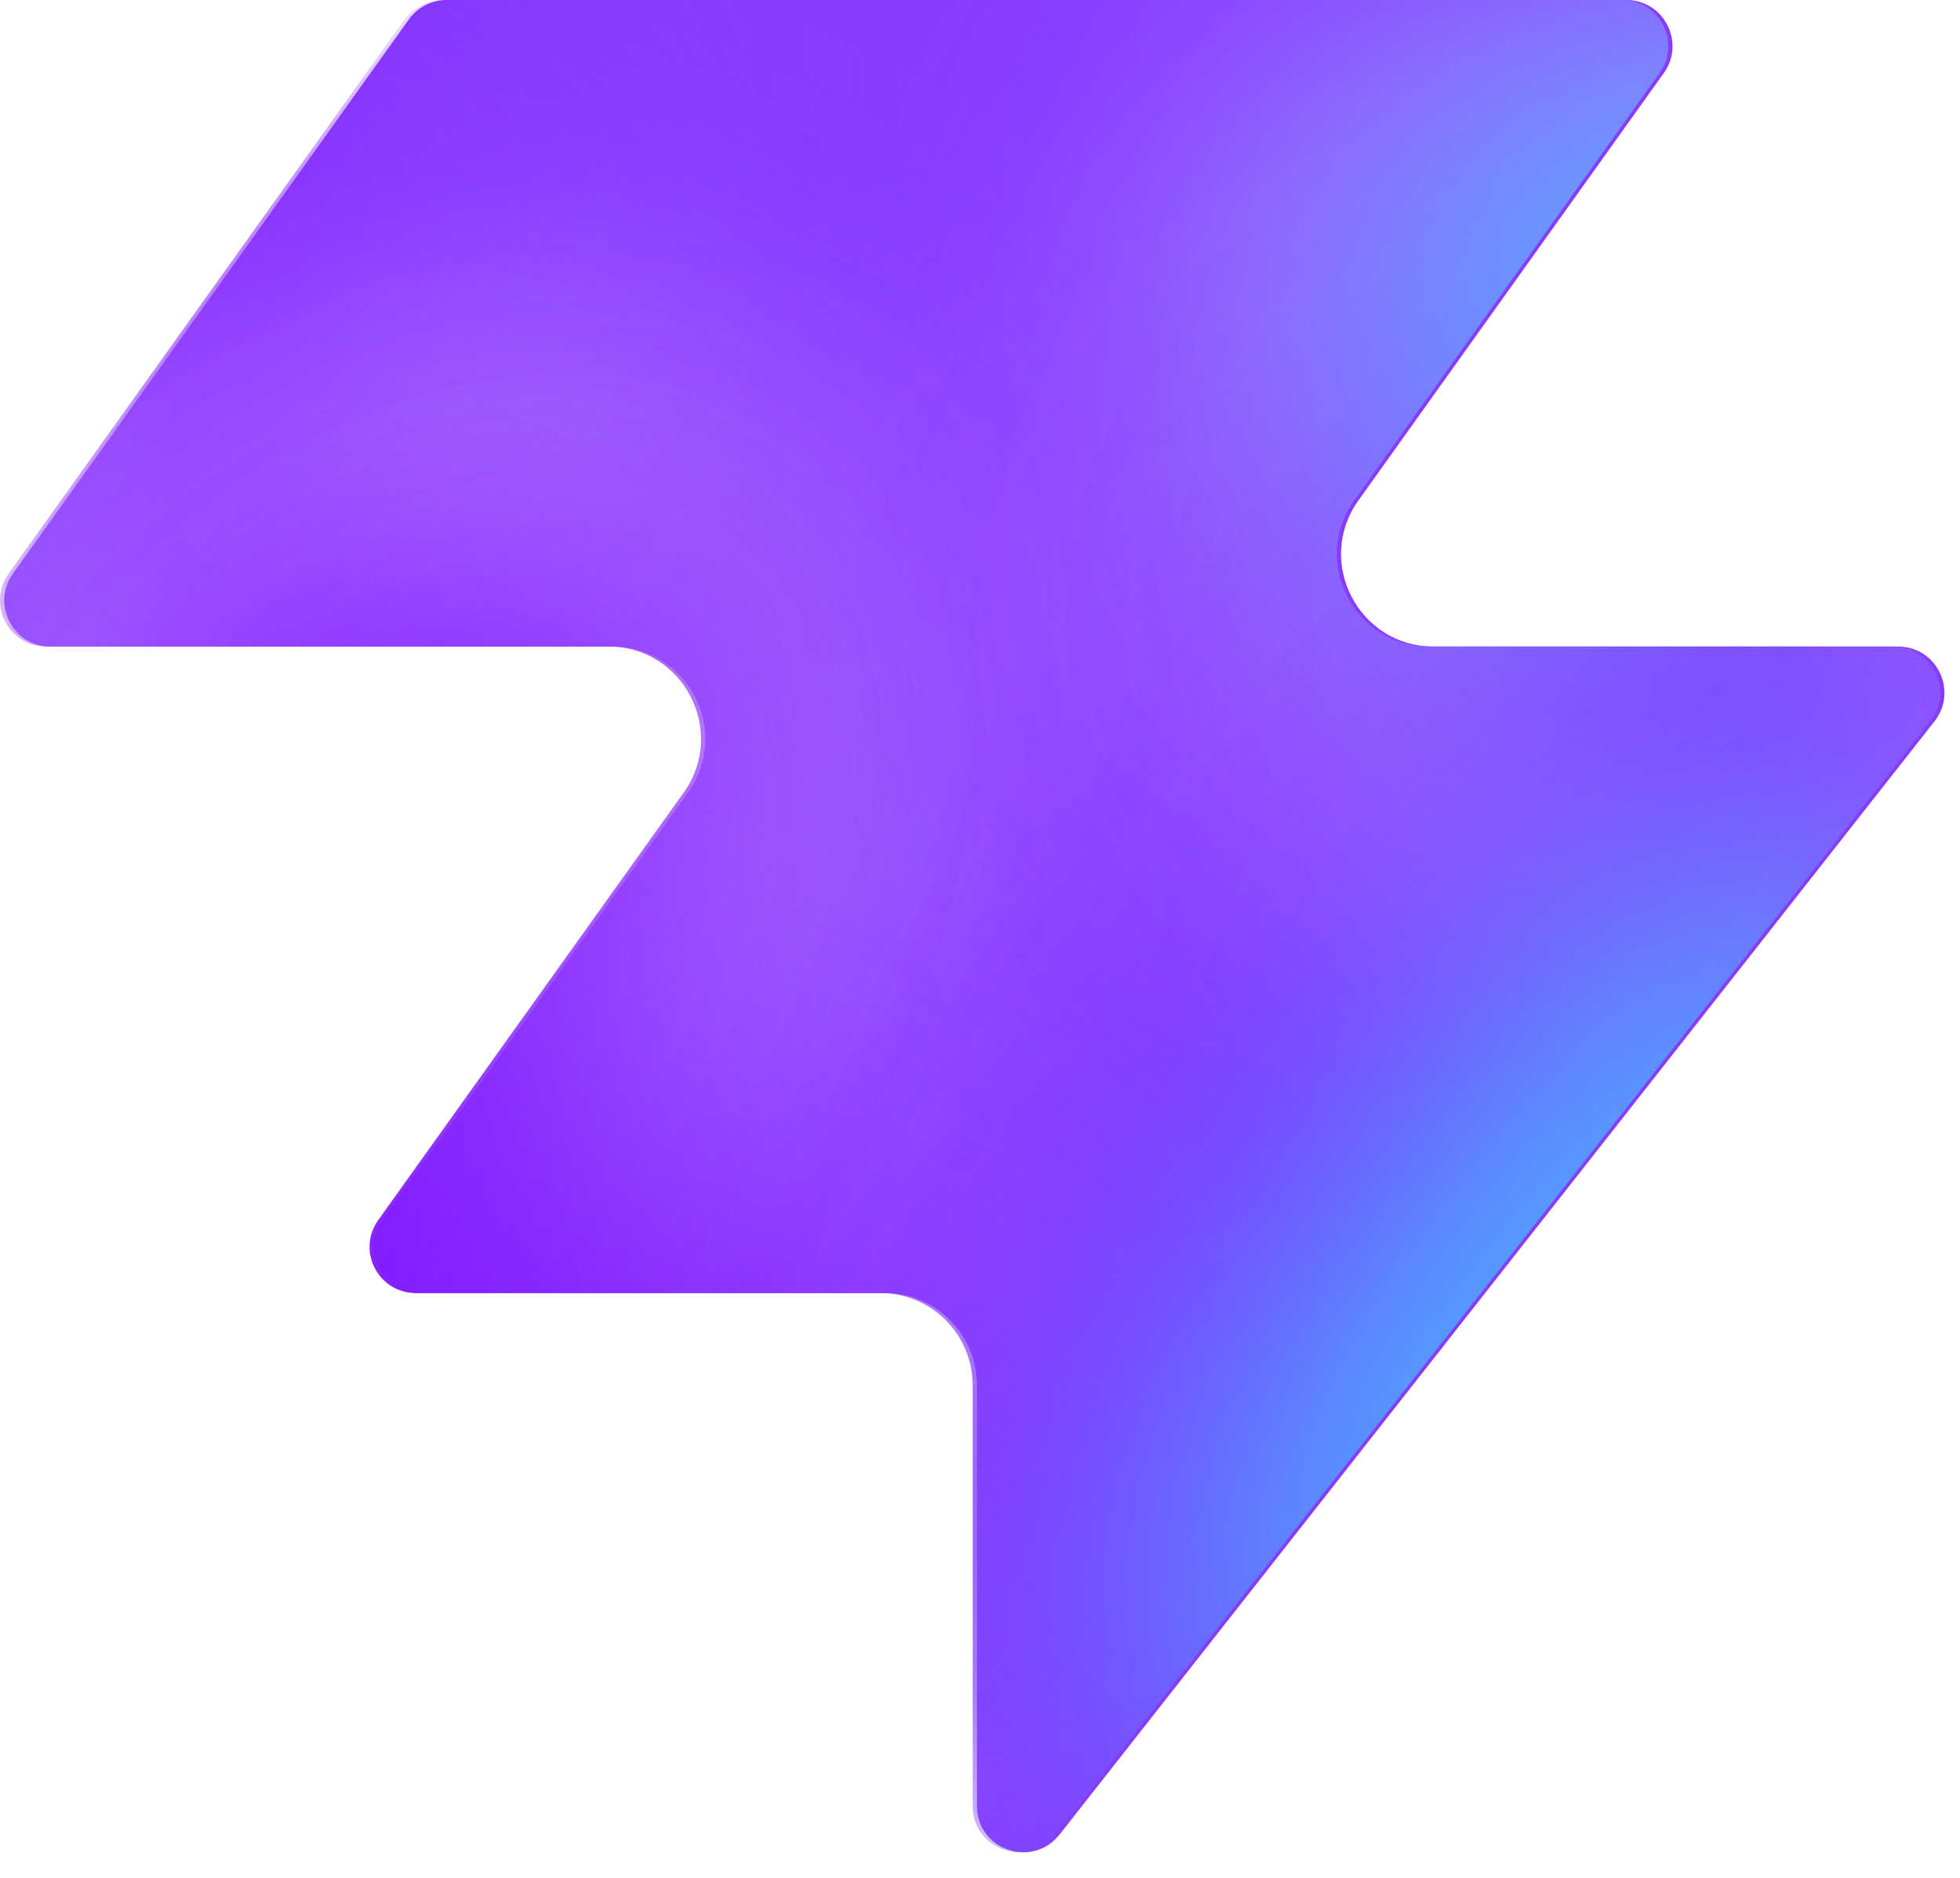
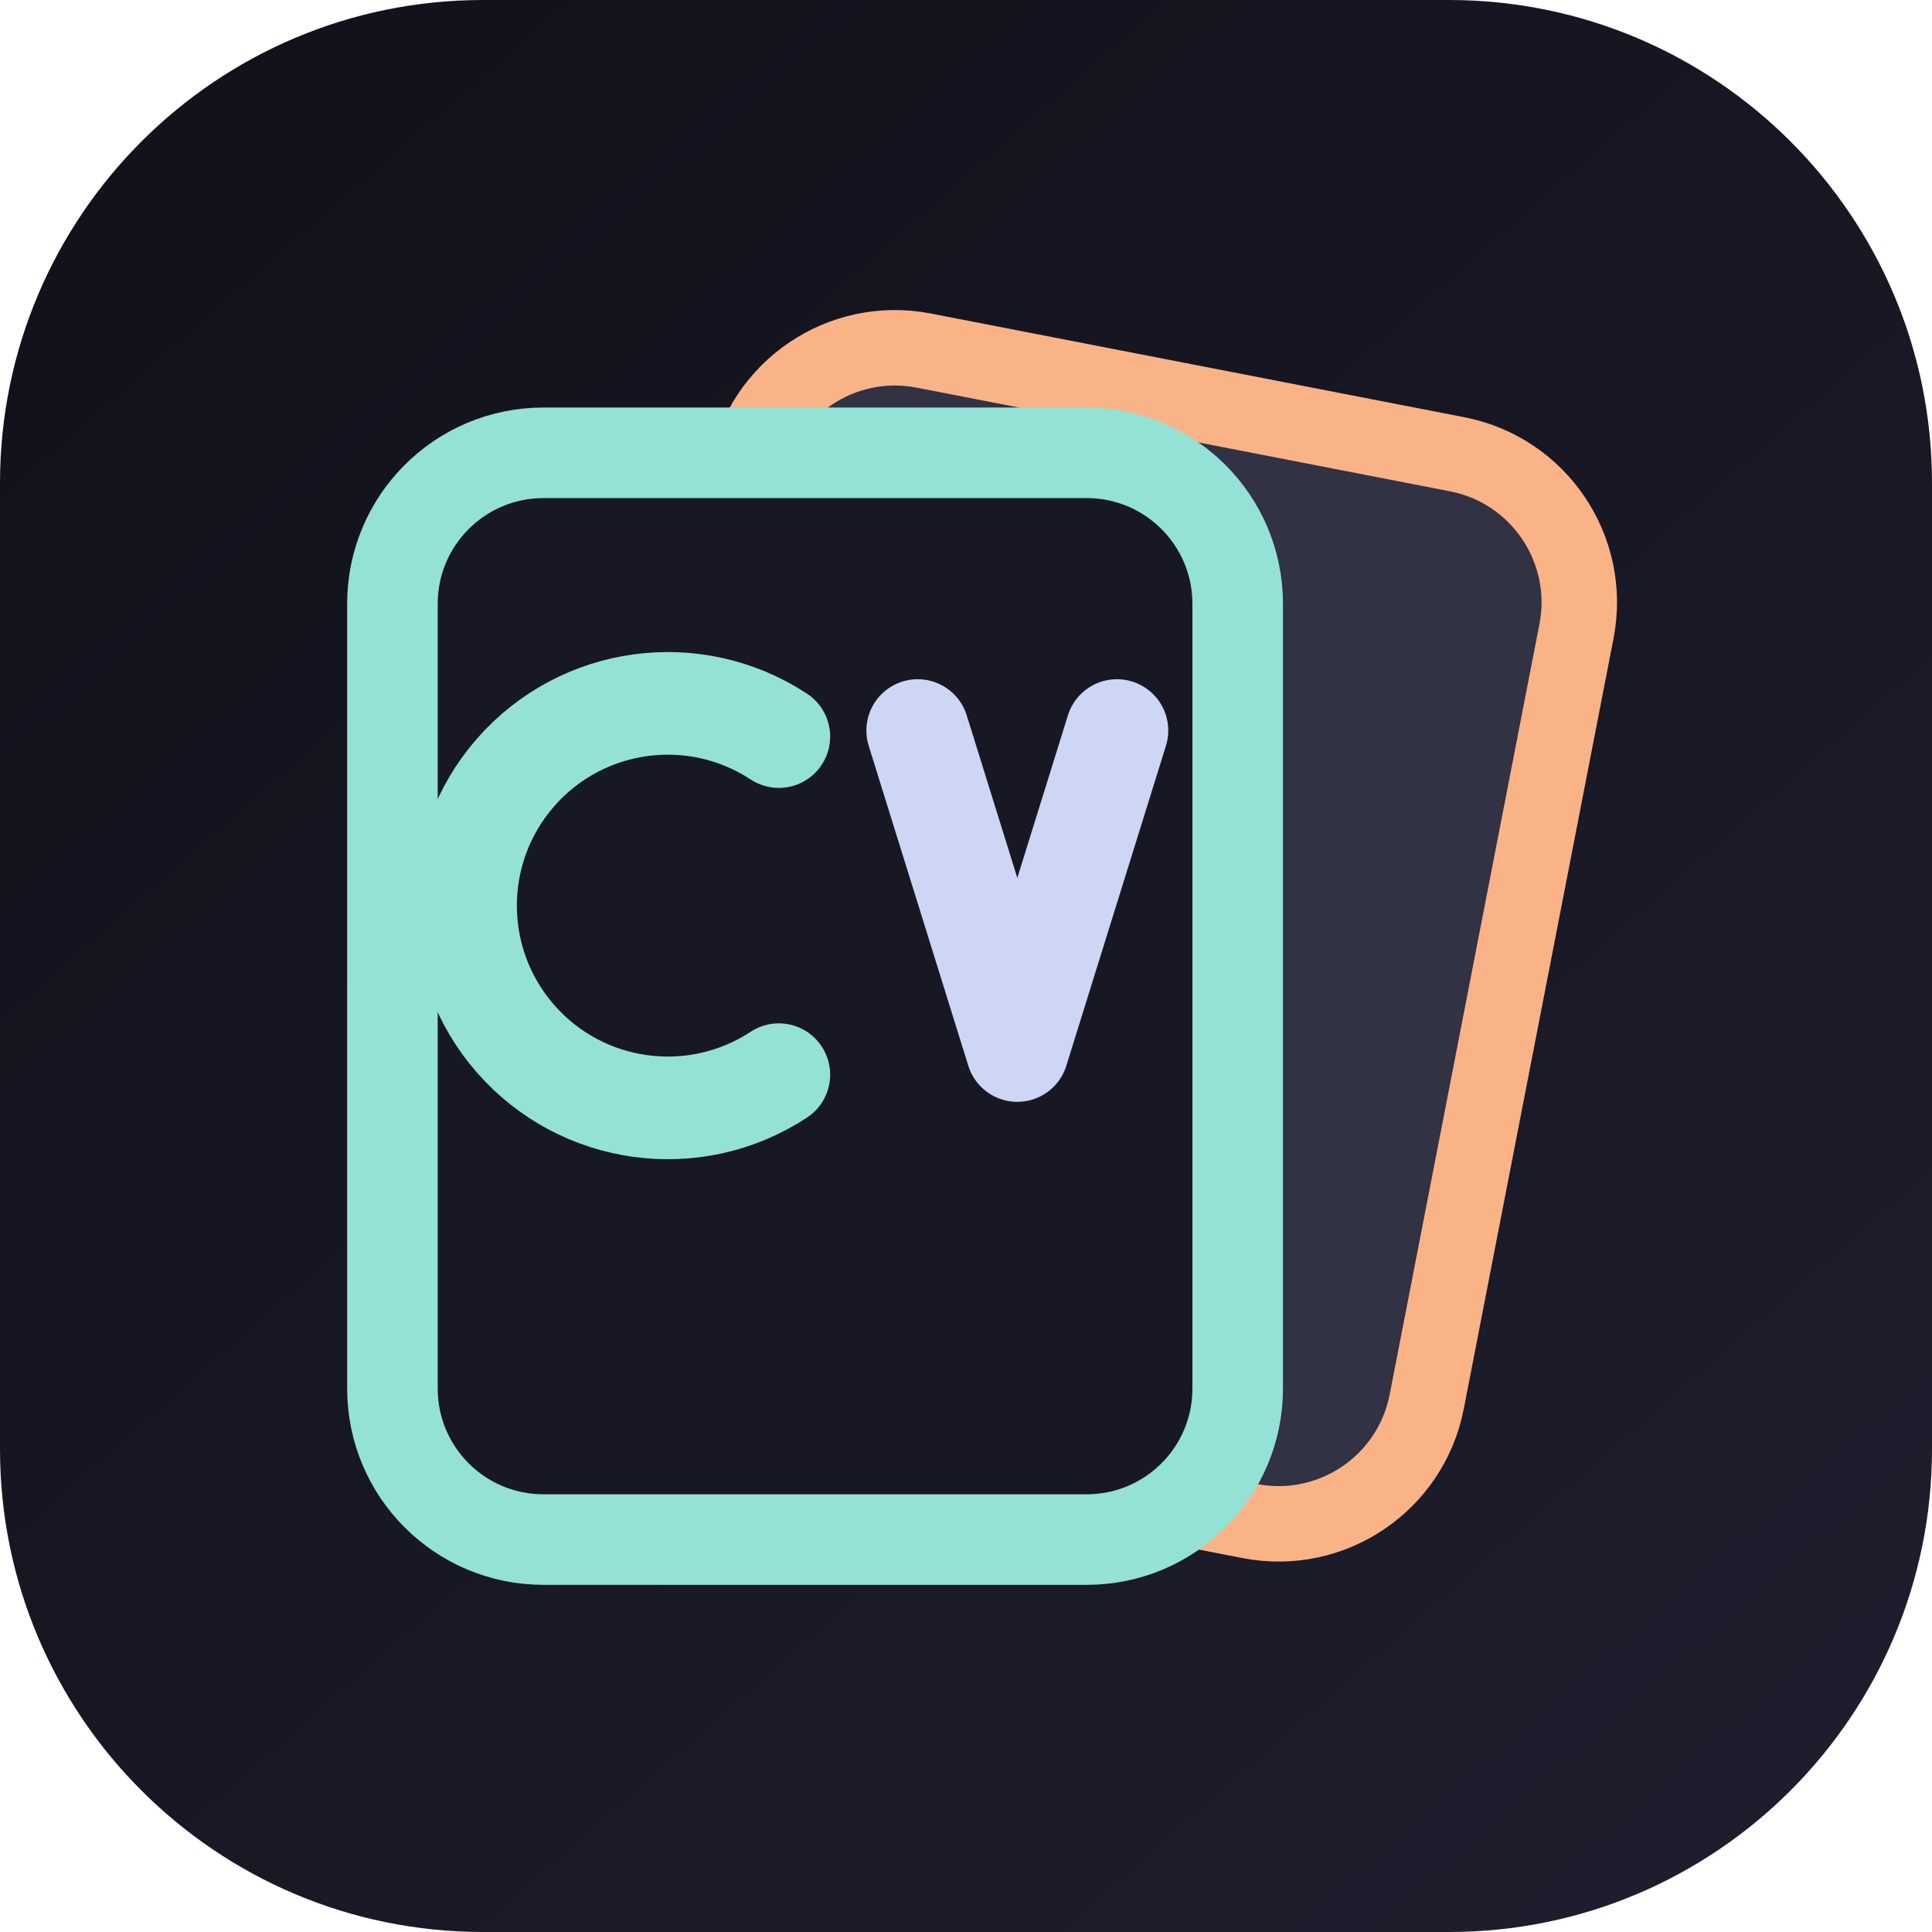
- <svg xmlns="http://www.w3.org/2000/svg" width="48" height="46" fill="none" viewBox="0 0 48 46">
-   <path fill="#863bff" d="M25.946 44.938c-.664.845-2.021.375-2.021-.698V33.937a2.26 2.26 0 0 0-2.262-2.262H10.287c-.92 0-1.456-1.04-.92-1.788l7.48-10.471c1.07-1.497 0-3.578-1.842-3.578H1.237c-.92 0-1.456-1.04-.92-1.788L10.013.474c.214-.297.556-.474.92-.474h28.894c.92 0 1.456 1.04.92 1.788l-7.48 10.471c-1.07 1.498 0 3.579 1.842 3.579h11.377c.943 0 1.473 1.088.89 1.83L25.947 44.94z" style="fill:#863bff;fill:color(display-p3 .525 .23 1);fill-opacity:1" />
-   <mask id="a" width="48" height="46" x="0" y="0" maskUnits="userSpaceOnUse" style="mask-type:alpha">
-     <path fill="#000" d="M25.842 44.938c-.664.844-2.021.375-2.021-.698V33.937a2.26 2.26 0 0 0-2.262-2.262H10.183c-.92 0-1.456-1.04-.92-1.788l7.48-10.471c1.07-1.498 0-3.579-1.842-3.579H1.133c-.92 0-1.456-1.04-.92-1.787L9.91.473c.214-.297.556-.474.92-.474h28.894c.92 0 1.456 1.04.92 1.788l-7.48 10.471c-1.07 1.498 0 3.578 1.842 3.578h11.377c.943 0 1.473 1.088.89 1.832L25.843 44.94z" style="fill:#000;fill-opacity:1" />
-   </mask>
-   <g mask="url(#a)">
-     <g filter="url(#b)">
-       <ellipse cx="5.508" cy="14.704" fill="#ede6ff" rx="5.508" ry="14.704" style="fill:#ede6ff;fill:color(display-p3 .927 .903 1);fill-opacity:1" transform="matrix(.00324 1 1 -.00324 -4.47 31.516)" />
-     </g>
-     <g filter="url(#c)">
-       <ellipse cx="10.399" cy="29.851" fill="#ede6ff" rx="10.399" ry="29.851" style="fill:#ede6ff;fill:color(display-p3 .927 .903 1);fill-opacity:1" transform="matrix(.00324 1 1 -.00324 -39.328 7.883)" />
-     </g>
-     <g filter="url(#d)">
-       <ellipse cx="5.508" cy="30.487" fill="#7e14ff" rx="5.508" ry="30.487" style="fill:#7e14ff;fill:color(display-p3 .492 .077 1);fill-opacity:1" transform="rotate(89.814 -25.913 -14.639)scale(1 -1)" />
-     </g>
-     <g filter="url(#e)">
-       <ellipse cx="5.508" cy="30.599" fill="#7e14ff" rx="5.508" ry="30.599" style="fill:#7e14ff;fill:color(display-p3 .492 .077 1);fill-opacity:1" transform="rotate(89.814 -32.644 -3.334)scale(1 -1)" />
-     </g>
-     <g filter="url(#f)">
-       <ellipse cx="5.508" cy="30.599" fill="#7e14ff" rx="5.508" ry="30.599" style="fill:#7e14ff;fill:color(display-p3 .492 .077 1);fill-opacity:1" transform="matrix(.00324 1 1 -.00324 -34.34 30.47)" />
-     </g>
-     <g filter="url(#g)">
-       <ellipse cx="14.072" cy="22.078" fill="#ede6ff" rx="14.072" ry="22.078" style="fill:#ede6ff;fill:color(display-p3 .927 .903 1);fill-opacity:1" transform="rotate(93.35 24.506 48.493)scale(-1 1)" />
-     </g>
-     <g filter="url(#h)">
-       <ellipse cx="3.47" cy="21.501" fill="#7e14ff" rx="3.47" ry="21.501" style="fill:#7e14ff;fill:color(display-p3 .492 .077 1);fill-opacity:1" transform="rotate(89.009 28.708 47.59)scale(-1 1)" />
-     </g>
-     <g filter="url(#i)">
-       <ellipse cx="3.47" cy="21.501" fill="#7e14ff" rx="3.47" ry="21.501" style="fill:#7e14ff;fill:color(display-p3 .492 .077 1);fill-opacity:1" transform="rotate(89.009 28.708 47.59)scale(-1 1)" />
-     </g>
-     <g filter="url(#j)">
-       <ellipse cx=".387" cy="8.972" fill="#7e14ff" rx="4.407" ry="29.108" style="fill:#7e14ff;fill:color(display-p3 .492 .077 1);fill-opacity:1" transform="rotate(39.51 .387 8.972)" />
-     </g>
-     <g filter="url(#k)">
-       <ellipse cx="47.523" cy="-6.092" fill="#7e14ff" rx="4.407" ry="29.108" style="fill:#7e14ff;fill:color(display-p3 .492 .077 1);fill-opacity:1" transform="rotate(37.892 47.523 -6.092)" />
-     </g>
-     <g filter="url(#l)">
-       <ellipse cx="41.412" cy="6.333" fill="#47bfff" rx="5.971" ry="9.665" style="fill:#47bfff;fill:color(display-p3 .28 .748 1);fill-opacity:1" transform="rotate(37.892 41.412 6.333)" />
-     </g>
-     <g filter="url(#m)">
-       <ellipse cx="-1.879" cy="38.332" fill="#7e14ff" rx="4.407" ry="29.108" style="fill:#7e14ff;fill:color(display-p3 .492 .077 1);fill-opacity:1" transform="rotate(37.892 -1.88 38.332)" />
-     </g>
-     <g filter="url(#n)">
-       <ellipse cx="-1.879" cy="38.332" fill="#7e14ff" rx="4.407" ry="29.108" style="fill:#7e14ff;fill:color(display-p3 .492 .077 1);fill-opacity:1" transform="rotate(37.892 -1.88 38.332)" />
-     </g>
-     <g filter="url(#o)">
-       <ellipse cx="35.651" cy="29.907" fill="#7e14ff" rx="4.407" ry="29.108" style="fill:#7e14ff;fill:color(display-p3 .492 .077 1);fill-opacity:1" transform="rotate(37.892 35.651 29.907)" />
-     </g>
-     <g filter="url(#p)">
-       <ellipse cx="38.418" cy="32.4" fill="#47bfff" rx="5.971" ry="15.297" style="fill:#47bfff;fill:color(display-p3 .28 .748 1);fill-opacity:1" transform="rotate(37.892 38.418 32.4)" />
-     </g>
-   </g>
+ <svg xmlns="http://www.w3.org/2000/svg" viewBox="0 0 32 32" role="img" aria-label="Chad Vocab">
  <defs>
-     <filter id="b" width="60.045" height="41.654" x="-19.77" y="16.149" color-interpolation-filters="sRGB" filterUnits="userSpaceOnUse">
-       <feFlood flood-opacity="0" result="BackgroundImageFix" />
-       <feBlend in="SourceGraphic" in2="BackgroundImageFix" result="shape" />
-       <feGaussianBlur result="effect1_foregroundBlur_2002_17158" stdDeviation="7.659" />
-     </filter>
-     <filter id="c" width="90.34" height="51.437" x="-54.613" y="-7.533" color-interpolation-filters="sRGB" filterUnits="userSpaceOnUse">
-       <feFlood flood-opacity="0" result="BackgroundImageFix" />
-       <feBlend in="SourceGraphic" in2="BackgroundImageFix" result="shape" />
-       <feGaussianBlur result="effect1_foregroundBlur_2002_17158" stdDeviation="7.659" />
-     </filter>
-     <filter id="d" width="79.355" height="29.4" x="-49.64" y="2.03" color-interpolation-filters="sRGB" filterUnits="userSpaceOnUse">
-       <feFlood flood-opacity="0" result="BackgroundImageFix" />
-       <feBlend in="SourceGraphic" in2="BackgroundImageFix" result="shape" />
-       <feGaussianBlur result="effect1_foregroundBlur_2002_17158" stdDeviation="4.596" />
-     </filter>
-     <filter id="e" width="79.579" height="29.4" x="-45.045" y="20.029" color-interpolation-filters="sRGB" filterUnits="userSpaceOnUse">
-       <feFlood flood-opacity="0" result="BackgroundImageFix" />
-       <feBlend in="SourceGraphic" in2="BackgroundImageFix" result="shape" />
-       <feGaussianBlur result="effect1_foregroundBlur_2002_17158" stdDeviation="4.596" />
-     </filter>
-     <filter id="f" width="79.579" height="29.4" x="-43.513" y="21.178" color-interpolation-filters="sRGB" filterUnits="userSpaceOnUse">
-       <feFlood flood-opacity="0" result="BackgroundImageFix" />
-       <feBlend in="SourceGraphic" in2="BackgroundImageFix" result="shape" />
-       <feGaussianBlur result="effect1_foregroundBlur_2002_17158" stdDeviation="4.596" />
-     </filter>
-     <filter id="g" width="74.749" height="58.852" x="15.756" y="-17.901" color-interpolation-filters="sRGB" filterUnits="userSpaceOnUse">
-       <feFlood flood-opacity="0" result="BackgroundImageFix" />
-       <feBlend in="SourceGraphic" in2="BackgroundImageFix" result="shape" />
-       <feGaussianBlur result="effect1_foregroundBlur_2002_17158" stdDeviation="7.659" />
-     </filter>
-     <filter id="h" width="61.377" height="25.362" x="23.548" y="2.284" color-interpolation-filters="sRGB" filterUnits="userSpaceOnUse">
-       <feFlood flood-opacity="0" result="BackgroundImageFix" />
-       <feBlend in="SourceGraphic" in2="BackgroundImageFix" result="shape" />
-       <feGaussianBlur result="effect1_foregroundBlur_2002_17158" stdDeviation="4.596" />
-     </filter>
-     <filter id="i" width="61.377" height="25.362" x="23.548" y="2.284" color-interpolation-filters="sRGB" filterUnits="userSpaceOnUse">
-       <feFlood flood-opacity="0" result="BackgroundImageFix" />
-       <feBlend in="SourceGraphic" in2="BackgroundImageFix" result="shape" />
-       <feGaussianBlur result="effect1_foregroundBlur_2002_17158" stdDeviation="4.596" />
-     </filter>
-     <filter id="j" width="56.045" height="63.649" x="-27.636" y="-22.853" color-interpolation-filters="sRGB" filterUnits="userSpaceOnUse">
-       <feFlood flood-opacity="0" result="BackgroundImageFix" />
-       <feBlend in="SourceGraphic" in2="BackgroundImageFix" result="shape" />
-       <feGaussianBlur result="effect1_foregroundBlur_2002_17158" stdDeviation="4.596" />
-     </filter>
-     <filter id="k" width="54.814" height="64.646" x="20.116" y="-38.415" color-interpolation-filters="sRGB" filterUnits="userSpaceOnUse">
-       <feFlood flood-opacity="0" result="BackgroundImageFix" />
-       <feBlend in="SourceGraphic" in2="BackgroundImageFix" result="shape" />
-       <feGaussianBlur result="effect1_foregroundBlur_2002_17158" stdDeviation="4.596" />
-     </filter>
-     <filter id="l" width="33.541" height="35.313" x="24.641" y="-11.323" color-interpolation-filters="sRGB" filterUnits="userSpaceOnUse">
-       <feFlood flood-opacity="0" result="BackgroundImageFix" />
-       <feBlend in="SourceGraphic" in2="BackgroundImageFix" result="shape" />
-       <feGaussianBlur result="effect1_foregroundBlur_2002_17158" stdDeviation="4.596" />
-     </filter>
-     <filter id="m" width="54.814" height="64.646" x="-29.286" y="6.009" color-interpolation-filters="sRGB" filterUnits="userSpaceOnUse">
-       <feFlood flood-opacity="0" result="BackgroundImageFix" />
-       <feBlend in="SourceGraphic" in2="BackgroundImageFix" result="shape" />
-       <feGaussianBlur result="effect1_foregroundBlur_2002_17158" stdDeviation="4.596" />
-     </filter>
-     <filter id="n" width="54.814" height="64.646" x="-29.286" y="6.009" color-interpolation-filters="sRGB" filterUnits="userSpaceOnUse">
-       <feFlood flood-opacity="0" result="BackgroundImageFix" />
-       <feBlend in="SourceGraphic" in2="BackgroundImageFix" result="shape" />
-       <feGaussianBlur result="effect1_foregroundBlur_2002_17158" stdDeviation="4.596" />
-     </filter>
-     <filter id="o" width="54.814" height="64.646" x="8.244" y="-2.416" color-interpolation-filters="sRGB" filterUnits="userSpaceOnUse">
-       <feFlood flood-opacity="0" result="BackgroundImageFix" />
-       <feBlend in="SourceGraphic" in2="BackgroundImageFix" result="shape" />
-       <feGaussianBlur result="effect1_foregroundBlur_2002_17158" stdDeviation="4.596" />
-     </filter>
-     <filter id="p" width="39.409" height="43.623" x="18.713" y="10.588" color-interpolation-filters="sRGB" filterUnits="userSpaceOnUse">
-       <feFlood flood-opacity="0" result="BackgroundImageFix" />
-       <feBlend in="SourceGraphic" in2="BackgroundImageFix" result="shape" />
-       <feGaussianBlur result="effect1_foregroundBlur_2002_17158" stdDeviation="4.596" />
-     </filter>
+     <linearGradient id="bg" x1="2" y1="0" x2="30" y2="32" gradientUnits="userSpaceOnUse">
+       <stop stop-color="#11111b" />
+       <stop offset="1" stop-color="#1e1e2e" />
+     </linearGradient>
  </defs>
+   <rect width="32" height="32" rx="8" fill="url(#bg)" />
+   <rect x="11" y="6.5" width="14" height="18" rx="2.5" fill="#313244" stroke="#fab387" stroke-width="1.25" transform="rotate(11 18 15.5)" />
+   <rect x="6.5" y="7.5" width="14" height="18" rx="2.5" fill="#181825" stroke="#94e2d5" stroke-width="1.5" />
+   <path fill="none" stroke="#94e2d5" stroke-width="1.7" stroke-linecap="round" d="M12.9 12.2a3.35 3.35 0 1 0 0 5.6" />
+   <path fill="none" stroke="#cdd6f4" stroke-width="1.7" stroke-linecap="round" stroke-linejoin="round" d="M15.2 12.1 16.85 17.4 18.5 12.1" />
</svg>
